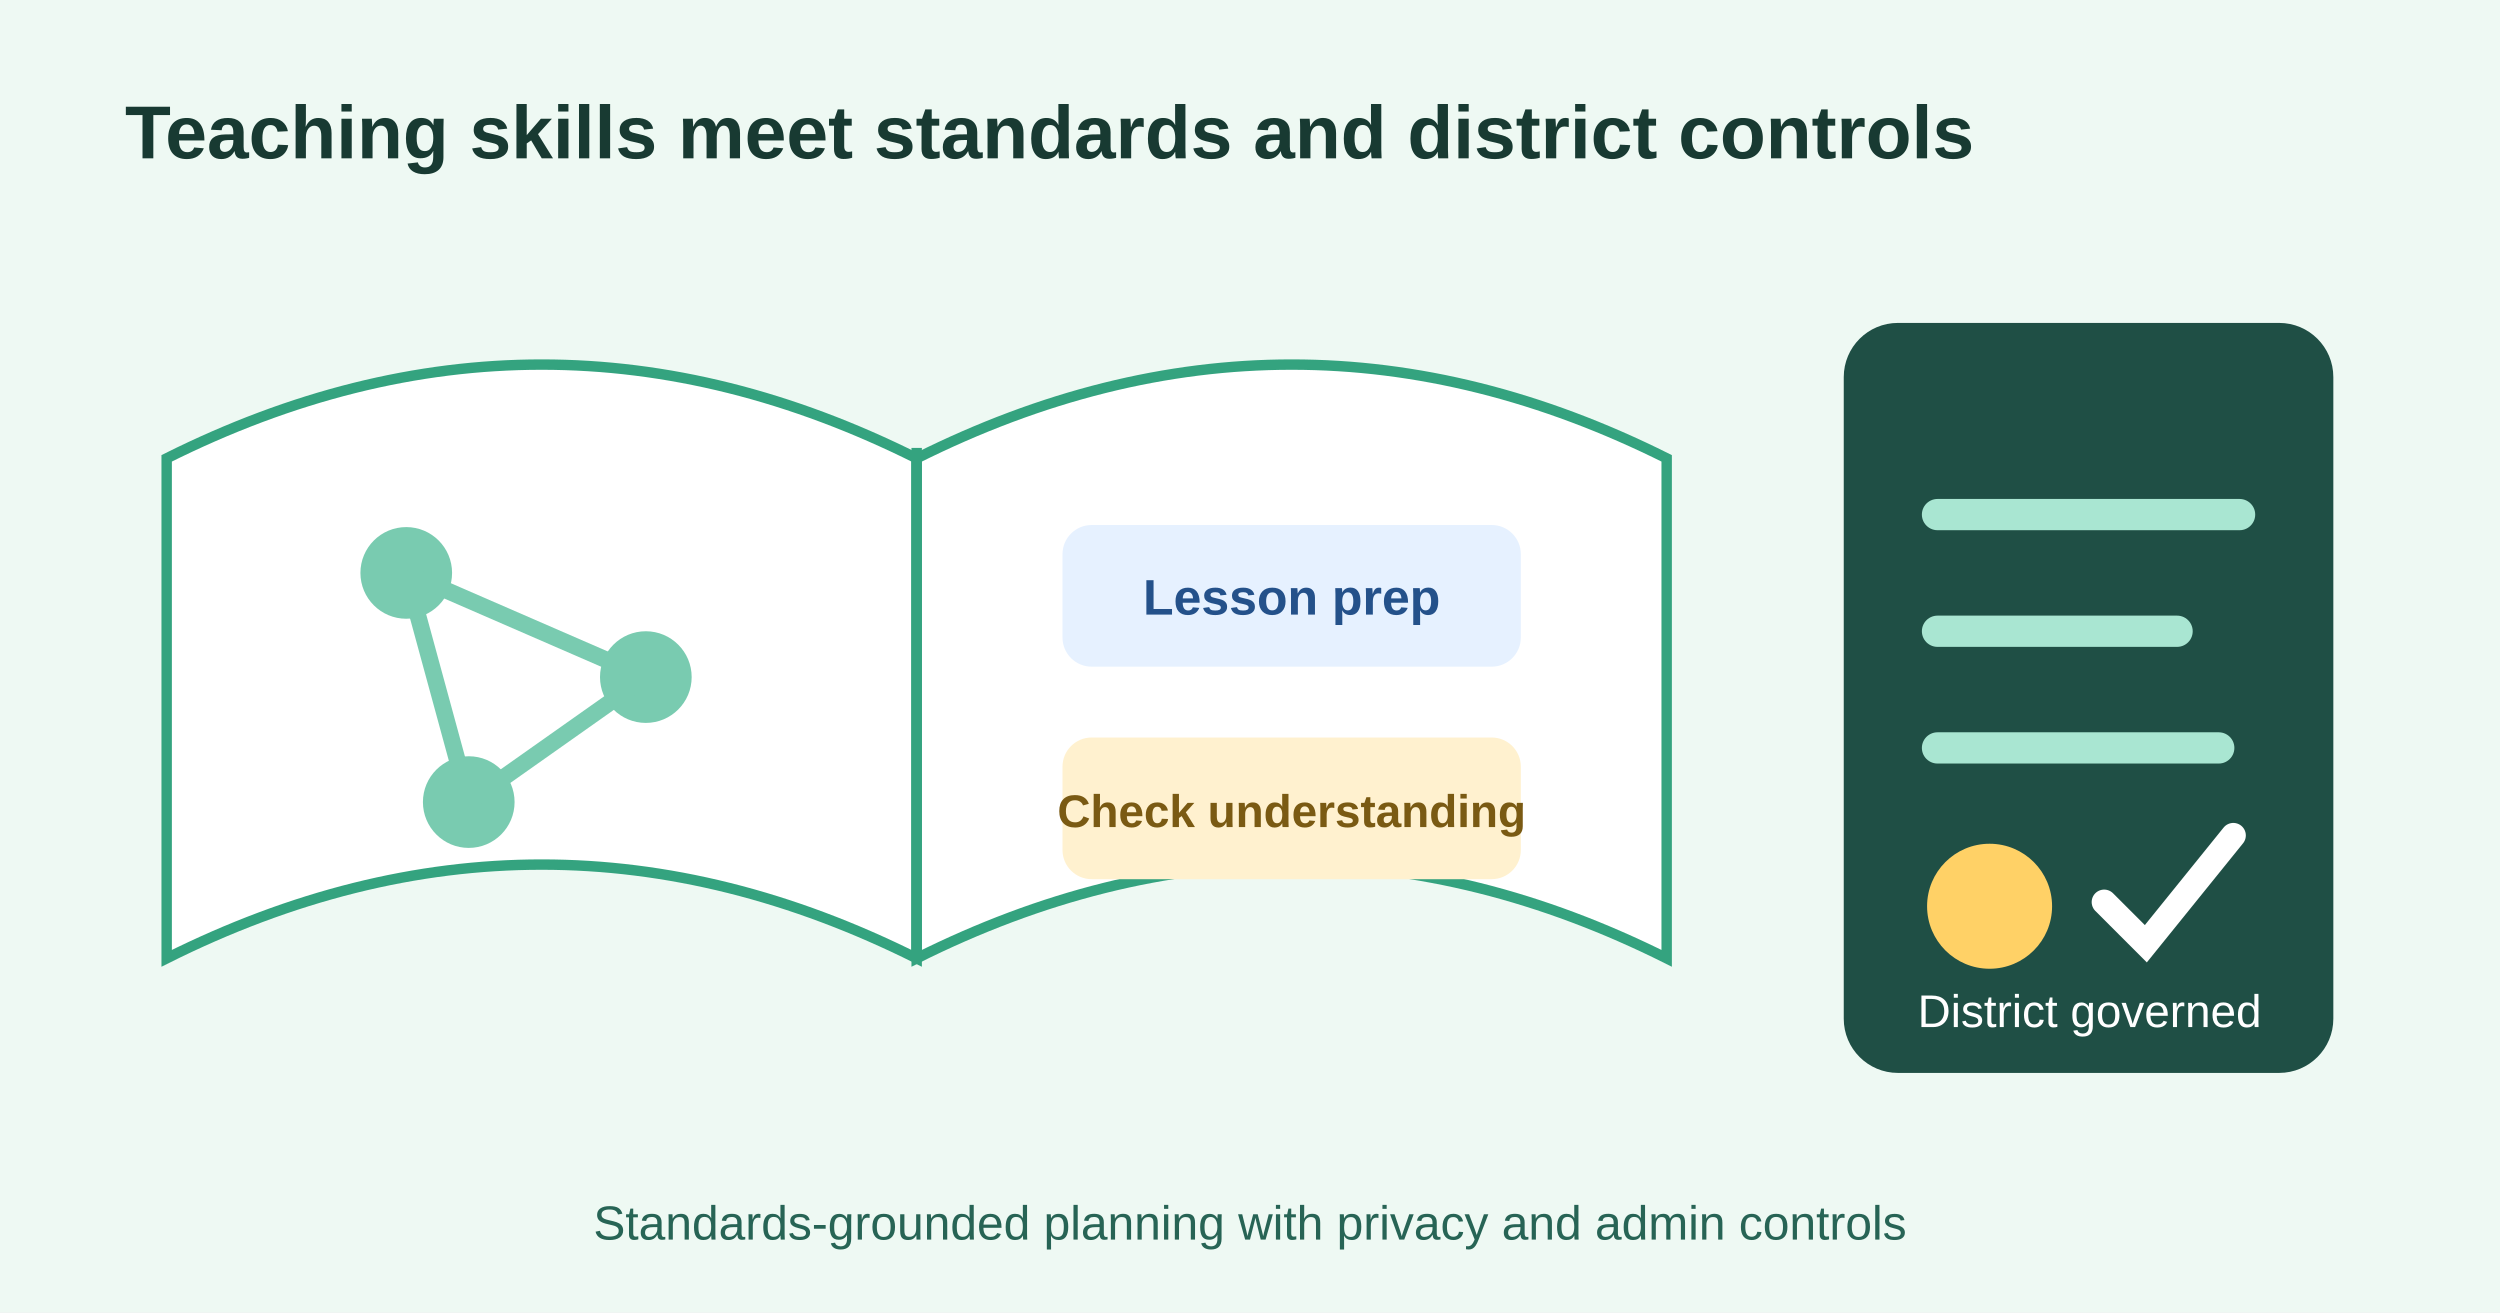
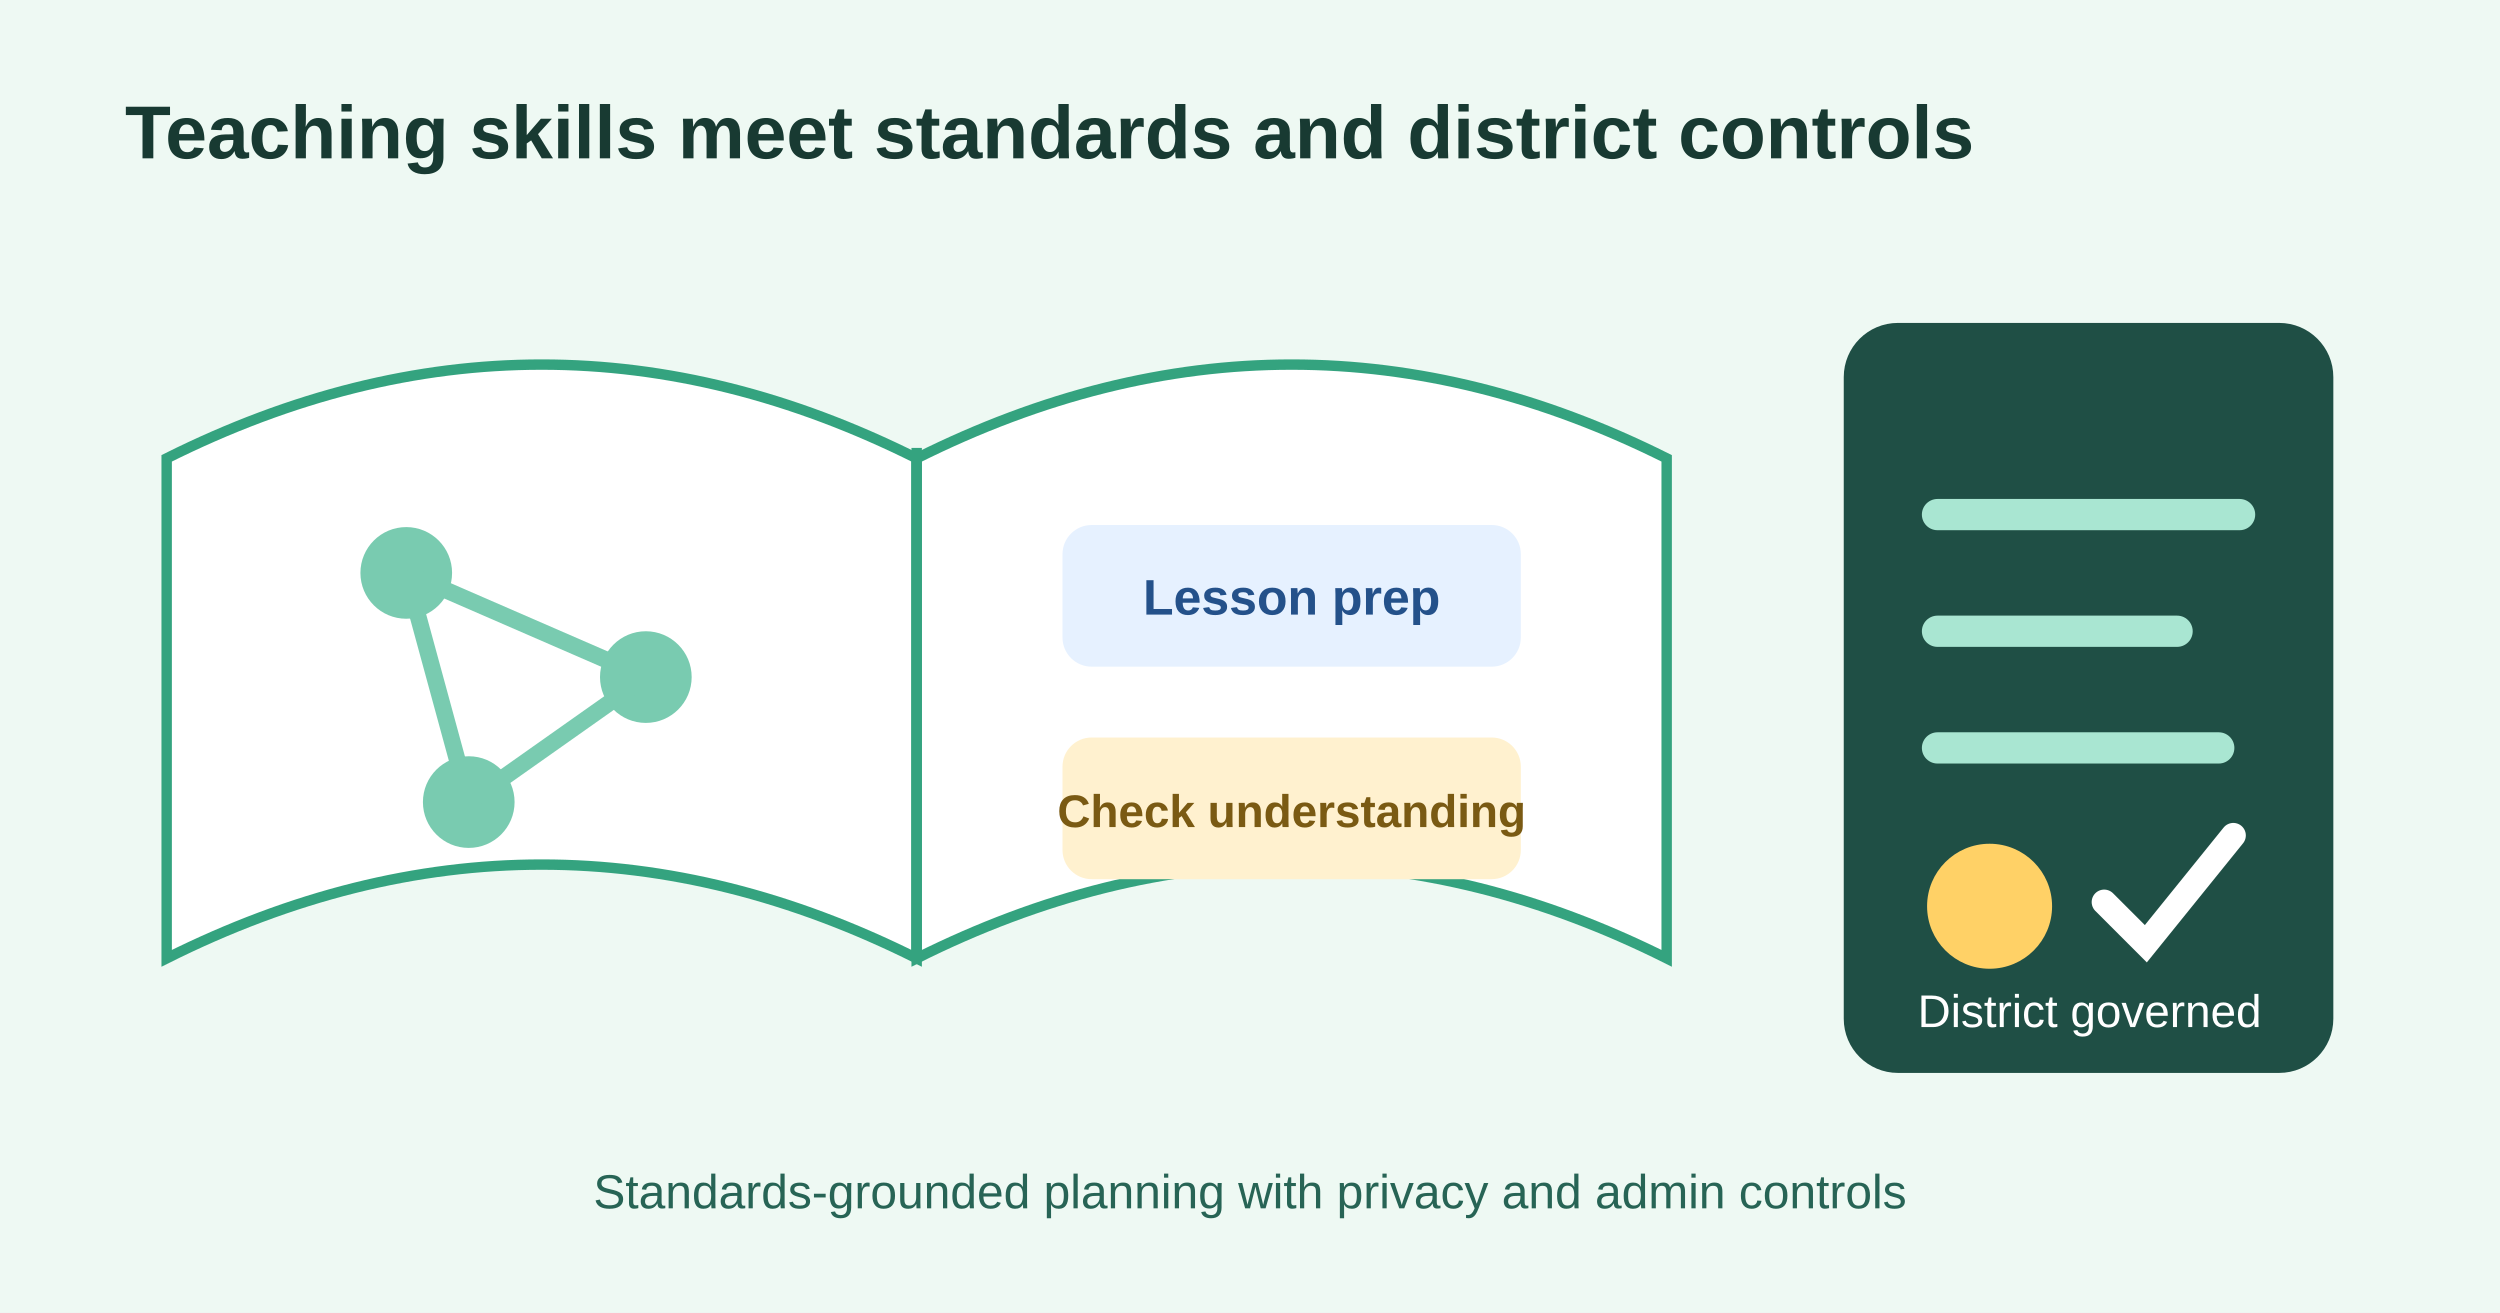
<svg xmlns="http://www.w3.org/2000/svg" width="1200" height="630" viewBox="0 0 1200 630">
  <rect width="1200" height="630" fill="#eef9f3" />
  <text x="60" y="76" fill="#183a32" font-family="Arial" font-size="36" font-weight="700">Teaching skills meet standards and district controls</text>
  <g transform="translate(80 130)">
    <path d="M0 330 Q180 240 360 330 V90 Q180 0 0 90 Z" fill="#fff" stroke="#34a37f" stroke-width="5" />
    <path d="M360 330 Q540 240 720 330 V90 Q540 0 360 90 Z" fill="#fff" stroke="#34a37f" stroke-width="5" />
    <line x1="360" y1="85" x2="360" y2="330" stroke="#34a37f" stroke-width="5" />
    <g fill="#79cbb0">
      <circle cx="115" cy="145" r="22" />
      <circle cx="230" cy="195" r="22" />
      <circle cx="145" cy="255" r="22" />
    </g>
    <g stroke="#79cbb0" stroke-width="8">
      <line x1="115" y1="145" x2="230" y2="195" />
      <line x1="230" y1="195" x2="145" y2="255" />
      <line x1="145" y1="255" x2="115" y2="145" />
    </g>
    <rect x="430" y="122" width="220" height="68" rx="14" fill="#e6f1ff" />
    <text x="540" y="165" text-anchor="middle" fill="#24518a" font-family="Arial" font-size="24" font-weight="700">Lesson prep</text>
    <rect x="430" y="224" width="220" height="68" rx="14" fill="#fff1cf" />
    <text x="540" y="267" text-anchor="middle" fill="#7a5a13" font-family="Arial" font-size="22" font-weight="700">Check understanding</text>
    <g transform="translate(805 25)">
      <rect width="235" height="360" rx="26" fill="#1f4f45" />
      <path d="M45 92 H190 M45 148 H160 M45 204 H180" stroke="#a9e6d2" stroke-width="15" stroke-linecap="round" />
      <circle cx="70" cy="280" r="30" fill="#ffd166" />
      <path d="M125 278 l20 20 42-52" fill="none" stroke="#fff" stroke-width="12" stroke-linecap="round" />
      <text x="118" y="338" text-anchor="middle" fill="#fff" font-family="Arial" font-size="22">District governed</text>
    </g>
  </g>
-   <text x="600" y="595" text-anchor="middle" fill="#276455" font-family="Arial" font-size="23">Standards-grounded planning with privacy and admin controls</text>
+   <text x="600" y="580" text-anchor="middle" fill="#276455" font-family="Arial" font-size="23">Standards-grounded planning with privacy and admin controls</text>
</svg>
